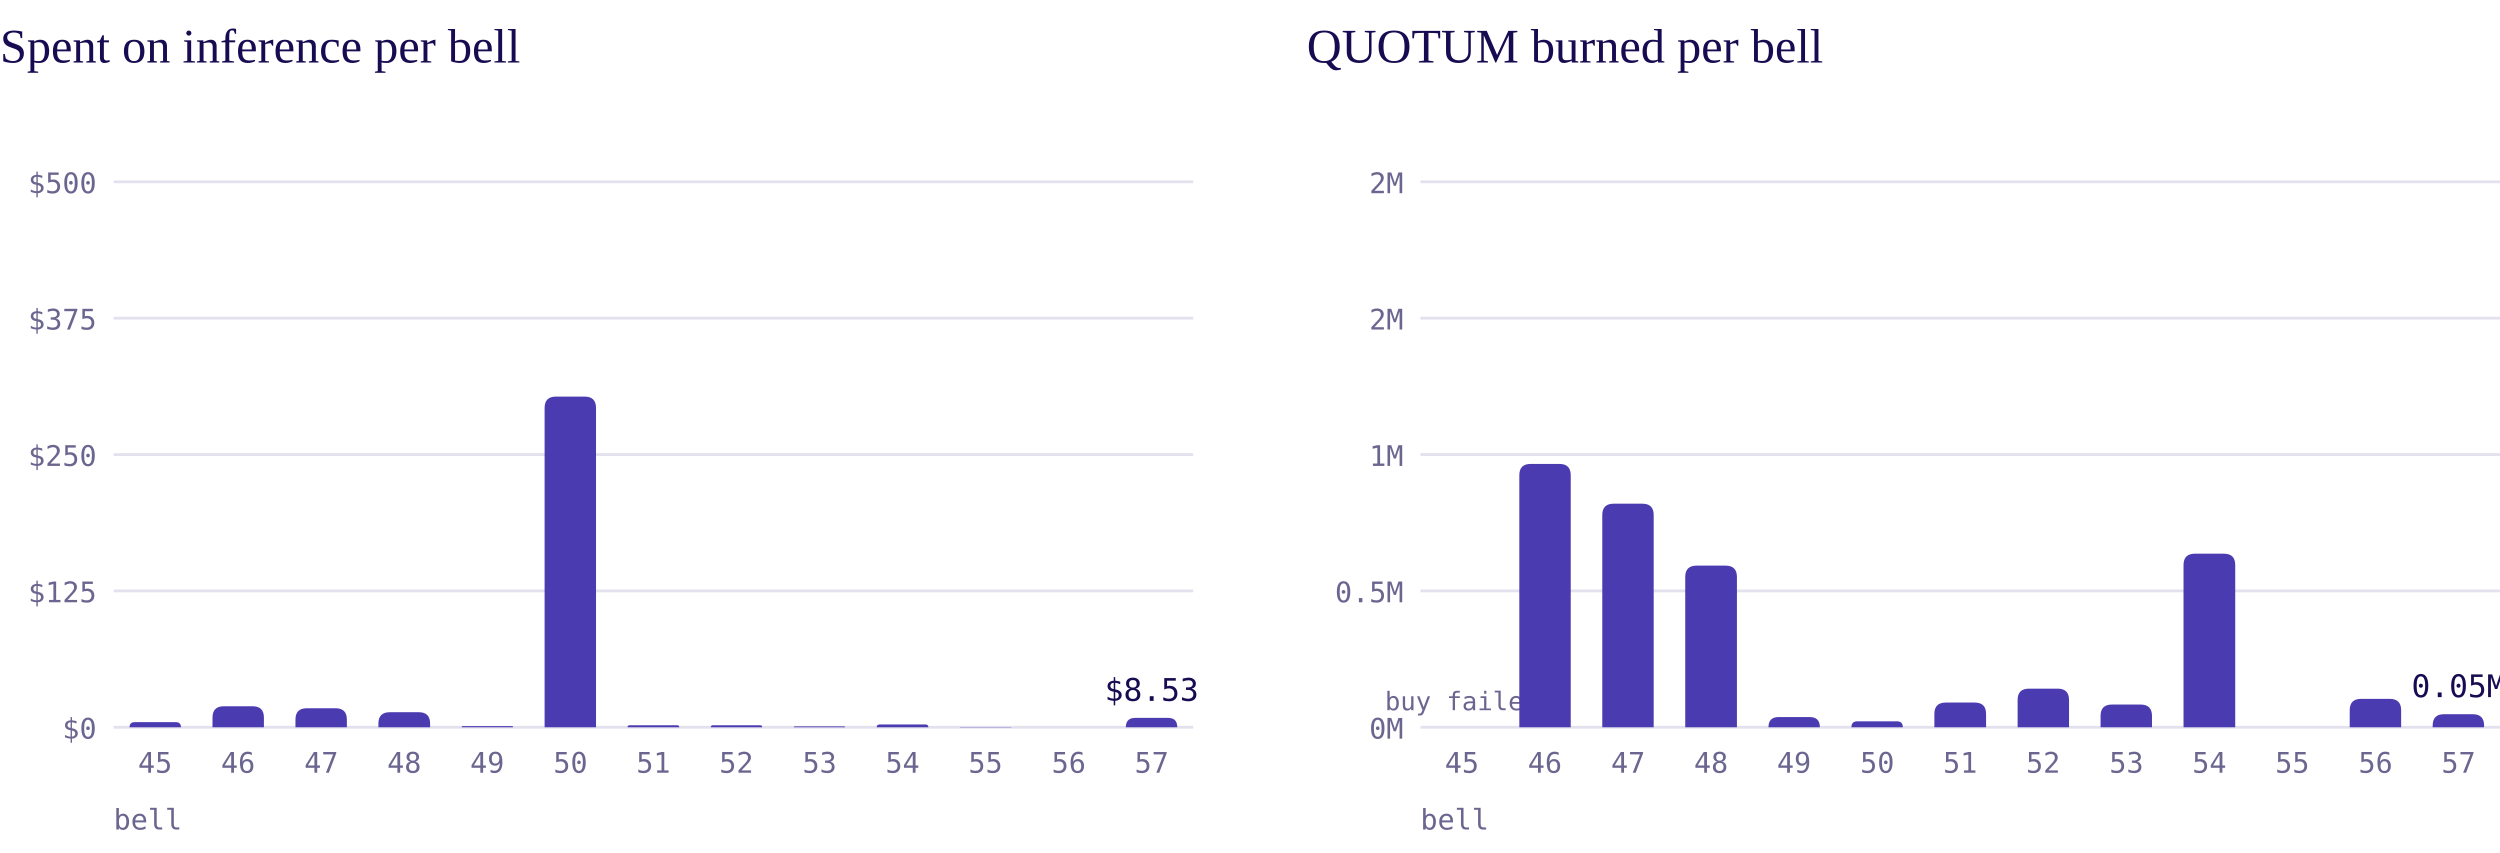
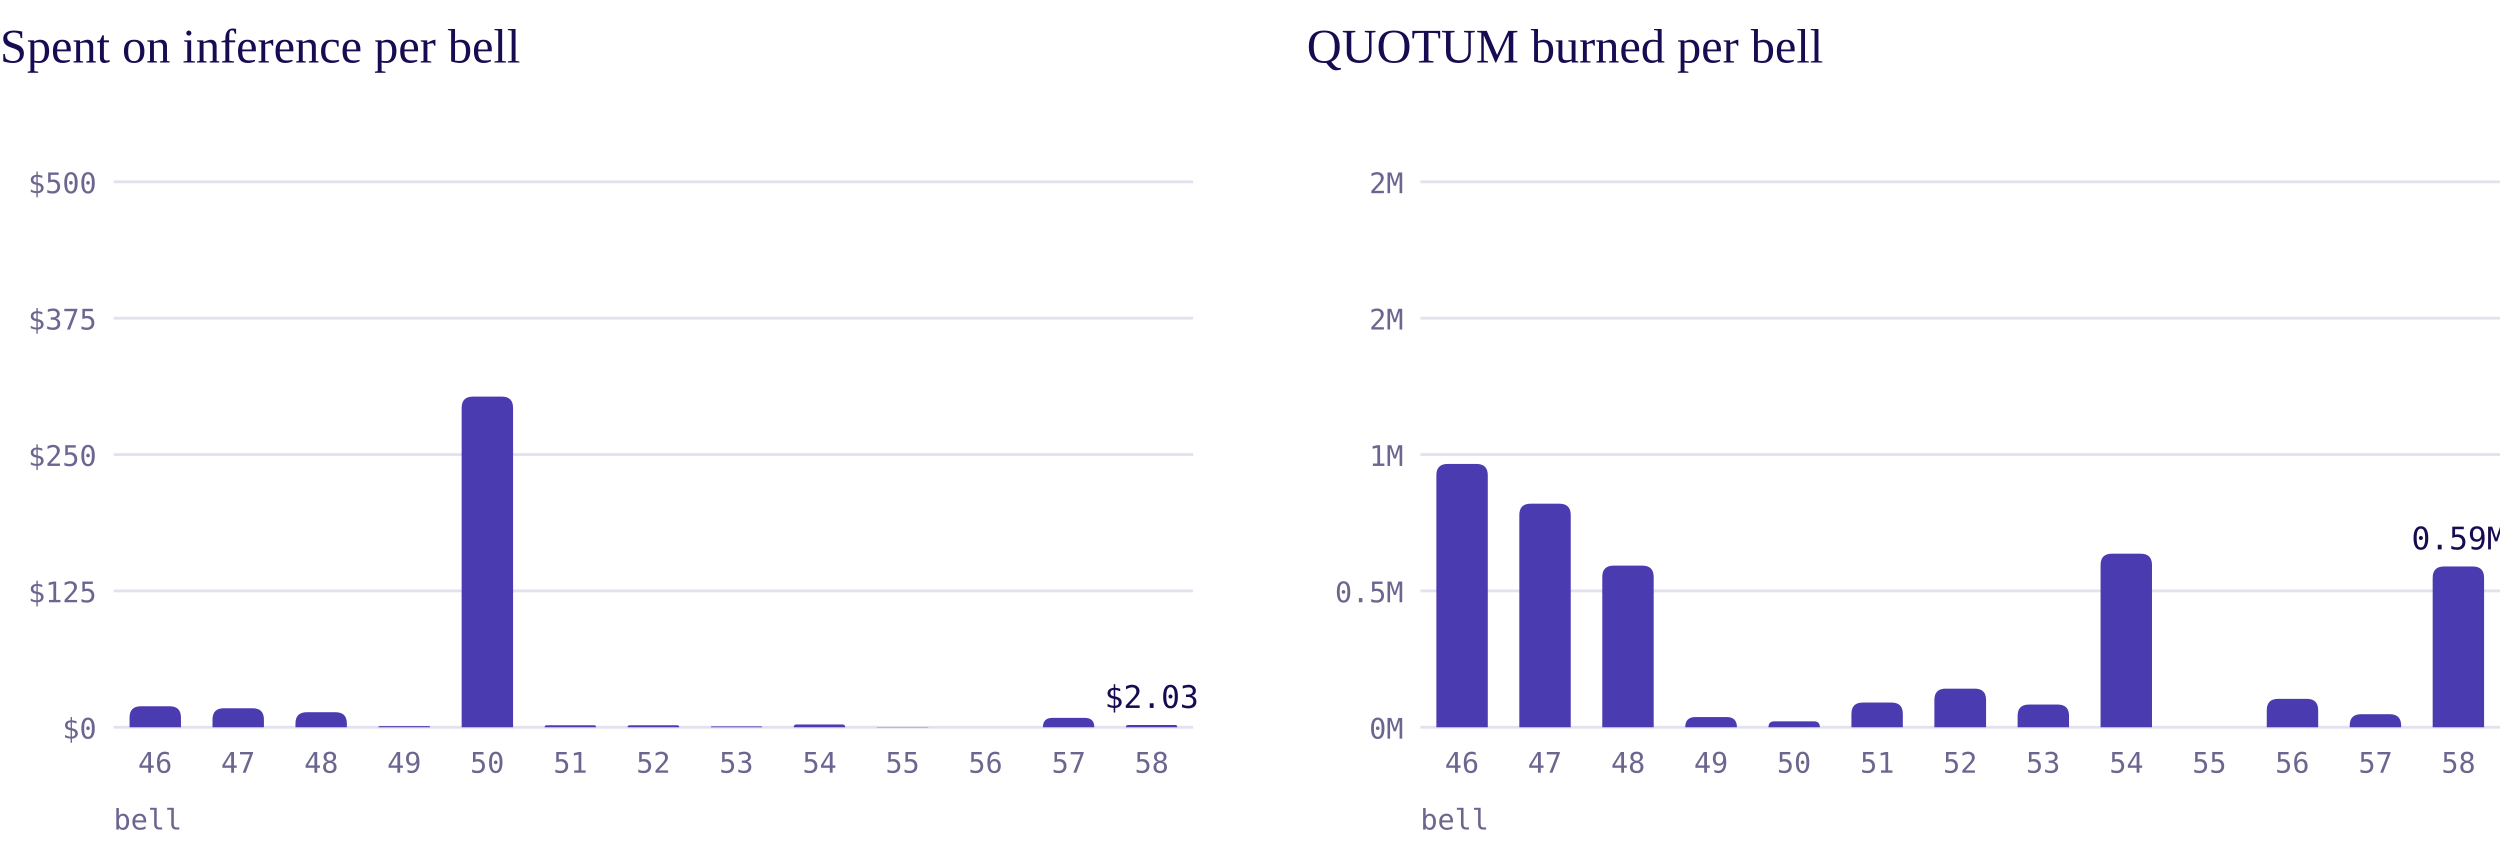
- <svg xmlns="http://www.w3.org/2000/svg" viewBox="0 0 880 300" width="880" height="300" role="img" aria-label="quotum bells 1 to 57: inference spent and QUOTUM burned per bell">
+ <svg xmlns="http://www.w3.org/2000/svg" viewBox="0 0 880 300" width="880" height="300" role="img" aria-label="quotum bells 1 to 58: inference spent and QUOTUM burned per bell">
  <text x="0" y="22" font-family="Georgia,'Times New Roman',serif" font-size="17" fill="#180b51">Spent on inference per bell</text>
  <line x1="40" x2="420" y1="256.0" y2="256.0" stroke="#e4e1ee" stroke-width="1" />
  <text x="34" y="260.0" text-anchor="end" font-family="ui-monospace,SFMono-Regular,Menlo,monospace" font-size="10" fill="#6b6690">$0</text>
  <line x1="40" x2="420" y1="208.0" y2="208.0" stroke="#e4e1ee" stroke-width="1" />
  <text x="34" y="212.0" text-anchor="end" font-family="ui-monospace,SFMono-Regular,Menlo,monospace" font-size="10" fill="#6b6690">$125</text>
  <line x1="40" x2="420" y1="160.0" y2="160.0" stroke="#e4e1ee" stroke-width="1" />
  <text x="34" y="164.0" text-anchor="end" font-family="ui-monospace,SFMono-Regular,Menlo,monospace" font-size="10" fill="#6b6690">$250</text>
  <line x1="40" x2="420" y1="112.0" y2="112.0" stroke="#e4e1ee" stroke-width="1" />
  <text x="34" y="116.0" text-anchor="end" font-family="ui-monospace,SFMono-Regular,Menlo,monospace" font-size="10" fill="#6b6690">$375</text>
  <line x1="40" x2="420" y1="64.0" y2="64.0" stroke="#e4e1ee" stroke-width="1" />
  <text x="34" y="68.0" text-anchor="end" font-family="ui-monospace,SFMono-Regular,Menlo,monospace" font-size="10" fill="#6b6690">$500</text>
-   <path d="M45.6,256.0 V256.0 Q45.6,254.2 47.4,254.2 H61.9 Q63.7,254.2 63.7,256.0 V256.0 Z" fill="#4b3bb0" />
-   <text x="54.6" y="272" text-anchor="middle" font-family="ui-monospace,SFMono-Regular,Menlo,monospace" font-size="10" fill="#6b6690">45</text>
-   <path d="M74.8,256.0 V252.6 Q74.8,248.6 78.8,248.6 H88.9 Q92.9,248.6 92.9,252.6 V256.0 Z" fill="#4b3bb0" />
-   <text x="83.8" y="272" text-anchor="middle" font-family="ui-monospace,SFMono-Regular,Menlo,monospace" font-size="10" fill="#6b6690">46</text>
-   <path d="M104.0,256.0 V253.3 Q104.0,249.3 108.0,249.3 H118.1 Q122.1,249.3 122.1,253.3 V256.0 Z" fill="#4b3bb0" />
-   <text x="113.1" y="272" text-anchor="middle" font-family="ui-monospace,SFMono-Regular,Menlo,monospace" font-size="10" fill="#6b6690">47</text>
-   <path d="M133.2,256.0 V254.7 Q133.2,250.7 137.2,250.7 H147.4 Q151.4,250.7 151.4,254.7 V256.0 Z" fill="#4b3bb0" />
-   <text x="142.3" y="272" text-anchor="middle" font-family="ui-monospace,SFMono-Regular,Menlo,monospace" font-size="10" fill="#6b6690">48</text>
-   <path d="M162.5,256.0 V256.0 Q162.5,255.6 162.9,255.6 H180.2 Q180.6,255.6 180.6,256.0 V256.0 Z" fill="#4b3bb0" />
-   <text x="171.5" y="272" text-anchor="middle" font-family="ui-monospace,SFMono-Regular,Menlo,monospace" font-size="10" fill="#6b6690">49</text>
-   <path d="M191.7,256.0 V143.6 Q191.7,139.6 195.7,139.6 H205.8 Q209.8,139.6 209.8,143.6 V256.0 Z" fill="#4b3bb0" />
-   <text x="200.8" y="272" text-anchor="middle" font-family="ui-monospace,SFMono-Regular,Menlo,monospace" font-size="10" fill="#6b6690">50</text>
+   <path d="M45.6,256.0 V252.6 Q45.6,248.6 49.6,248.6 H59.7 Q63.7,248.6 63.7,252.6 V256.0 Z" fill="#4b3bb0" />
+   <text x="54.6" y="272" text-anchor="middle" font-family="ui-monospace,SFMono-Regular,Menlo,monospace" font-size="10" fill="#6b6690">46</text>
+   <path d="M74.8,256.0 V253.3 Q74.8,249.3 78.8,249.3 H88.9 Q92.9,249.3 92.9,253.3 V256.0 Z" fill="#4b3bb0" />
+   <text x="83.8" y="272" text-anchor="middle" font-family="ui-monospace,SFMono-Regular,Menlo,monospace" font-size="10" fill="#6b6690">47</text>
+   <path d="M104.0,256.0 V254.7 Q104.0,250.7 108.0,250.7 H118.1 Q122.1,250.7 122.1,254.7 V256.0 Z" fill="#4b3bb0" />
+   <text x="113.1" y="272" text-anchor="middle" font-family="ui-monospace,SFMono-Regular,Menlo,monospace" font-size="10" fill="#6b6690">48</text>
+   <path d="M133.2,256.0 V256.0 Q133.2,255.6 133.6,255.6 H151.0 Q151.4,255.6 151.4,256.0 V256.0 Z" fill="#4b3bb0" />
+   <text x="142.3" y="272" text-anchor="middle" font-family="ui-monospace,SFMono-Regular,Menlo,monospace" font-size="10" fill="#6b6690">49</text>
+   <path d="M162.5,256.0 V143.6 Q162.5,139.6 166.5,139.6 H176.6 Q180.6,139.6 180.6,143.6 V256.0 Z" fill="#4b3bb0" />
+   <text x="171.5" y="272" text-anchor="middle" font-family="ui-monospace,SFMono-Regular,Menlo,monospace" font-size="10" fill="#6b6690">50</text>
+   <path d="M191.7,256.0 V256.0 Q191.7,255.3 192.4,255.3 H209.2 Q209.8,255.3 209.8,256.0 V256.0 Z" fill="#4b3bb0" />
+   <text x="200.8" y="272" text-anchor="middle" font-family="ui-monospace,SFMono-Regular,Menlo,monospace" font-size="10" fill="#6b6690">51</text>
  <path d="M220.9,256.0 V256.0 Q220.9,255.3 221.6,255.3 H238.4 Q239.1,255.3 239.1,256.0 V256.0 Z" fill="#4b3bb0" />
-   <text x="230.0" y="272" text-anchor="middle" font-family="ui-monospace,SFMono-Regular,Menlo,monospace" font-size="10" fill="#6b6690">51</text>
-   <path d="M250.2,256.0 V256.0 Q250.2,255.3 250.9,255.3 H267.6 Q268.3,255.3 268.3,256.0 V256.0 Z" fill="#4b3bb0" />
-   <text x="259.2" y="272" text-anchor="middle" font-family="ui-monospace,SFMono-Regular,Menlo,monospace" font-size="10" fill="#6b6690">52</text>
-   <path d="M279.4,256.0 V256.0 Q279.4,255.7 279.7,255.7 H297.2 Q297.5,255.7 297.5,256.0 V256.0 Z" fill="#4b3bb0" />
-   <text x="288.5" y="272" text-anchor="middle" font-family="ui-monospace,SFMono-Regular,Menlo,monospace" font-size="10" fill="#6b6690">53</text>
-   <path d="M308.6,256.0 V256.0 Q308.6,255.0 309.7,255.0 H325.7 Q326.8,255.0 326.8,256.0 V256.0 Z" fill="#4b3bb0" />
-   <text x="317.7" y="272" text-anchor="middle" font-family="ui-monospace,SFMono-Regular,Menlo,monospace" font-size="10" fill="#6b6690">54</text>
-   <path d="M337.9,256.0 V256.0 Q337.9,255.9 338.0,255.9 H355.9 Q356.0,255.9 356.0,256.0 V256.0 Z" fill="#4b3bb0" />
-   <text x="346.9" y="272" text-anchor="middle" font-family="ui-monospace,SFMono-Regular,Menlo,monospace" font-size="10" fill="#6b6690">55</text>
-   <path d="M367.1,256.0 V256.0 Q367.1,256.0 367.1,256.0 H385.2 Q385.2,256.0 385.2,256.0 V256.0 Z" fill="#4b3bb0" />
-   <text x="376.2" y="272" text-anchor="middle" font-family="ui-monospace,SFMono-Regular,Menlo,monospace" font-size="10" fill="#6b6690">56</text>
-   <path d="M396.3,256.0 V256.0 Q396.3,252.7 399.6,252.7 H411.2 Q414.4,252.7 414.4,256.0 V256.0 Z" fill="#4b3bb0" />
-   <text x="405.4" y="272" text-anchor="middle" font-family="ui-monospace,SFMono-Regular,Menlo,monospace" font-size="10" fill="#6b6690">57</text>
-   <text x="405.4" y="246.7" text-anchor="middle" font-family="ui-monospace,SFMono-Regular,Menlo,monospace" font-size="11" fill="#180b51">$8.53</text>
+   <text x="230.0" y="272" text-anchor="middle" font-family="ui-monospace,SFMono-Regular,Menlo,monospace" font-size="10" fill="#6b6690">52</text>
+   <path d="M250.2,256.0 V256.0 Q250.2,255.7 250.5,255.7 H268.0 Q268.3,255.7 268.3,256.0 V256.0 Z" fill="#4b3bb0" />
+   <text x="259.2" y="272" text-anchor="middle" font-family="ui-monospace,SFMono-Regular,Menlo,monospace" font-size="10" fill="#6b6690">53</text>
+   <path d="M279.4,256.0 V256.0 Q279.4,255.0 280.4,255.0 H296.5 Q297.5,255.0 297.5,256.0 V256.0 Z" fill="#4b3bb0" />
+   <text x="288.5" y="272" text-anchor="middle" font-family="ui-monospace,SFMono-Regular,Menlo,monospace" font-size="10" fill="#6b6690">54</text>
+   <path d="M308.6,256.0 V256.0 Q308.6,255.9 308.8,255.9 H326.6 Q326.8,255.9 326.8,256.0 V256.0 Z" fill="#4b3bb0" />
+   <text x="317.7" y="272" text-anchor="middle" font-family="ui-monospace,SFMono-Regular,Menlo,monospace" font-size="10" fill="#6b6690">55</text>
+   <path d="M337.9,256.0 V256.0 Q337.9,256.0 337.9,256.0 H356.0 Q356.0,256.0 356.0,256.0 V256.0 Z" fill="#4b3bb0" />
+   <text x="346.9" y="272" text-anchor="middle" font-family="ui-monospace,SFMono-Regular,Menlo,monospace" font-size="10" fill="#6b6690">56</text>
+   <path d="M367.1,256.0 V256.0 Q367.1,252.7 370.4,252.7 H381.9 Q385.2,252.7 385.2,256.0 V256.0 Z" fill="#4b3bb0" />
+   <text x="376.2" y="272" text-anchor="middle" font-family="ui-monospace,SFMono-Regular,Menlo,monospace" font-size="10" fill="#6b6690">57</text>
+   <path d="M396.3,256.0 V256.0 Q396.3,255.2 397.1,255.2 H413.7 Q414.4,255.2 414.4,256.0 V256.0 Z" fill="#4b3bb0" />
+   <text x="405.4" y="272" text-anchor="middle" font-family="ui-monospace,SFMono-Regular,Menlo,monospace" font-size="10" fill="#6b6690">58</text>
+   <text x="405.4" y="249.2" text-anchor="middle" font-family="ui-monospace,SFMono-Regular,Menlo,monospace" font-size="11" fill="#180b51">$2.03</text>
  <text x="40" y="292" font-family="ui-monospace,SFMono-Regular,Menlo,monospace" font-size="10" fill="#6b6690">bell</text>
  <text x="460" y="22" font-family="Georgia,'Times New Roman',serif" font-size="17" fill="#180b51">QUOTUM burned per bell</text>
  <line x1="500" x2="880" y1="256.0" y2="256.0" stroke="#e4e1ee" stroke-width="1" />
  <text x="494" y="260.0" text-anchor="end" font-family="ui-monospace,SFMono-Regular,Menlo,monospace" font-size="10" fill="#6b6690">0M</text>
  <line x1="500" x2="880" y1="208.0" y2="208.0" stroke="#e4e1ee" stroke-width="1" />
  <text x="494" y="212.0" text-anchor="end" font-family="ui-monospace,SFMono-Regular,Menlo,monospace" font-size="10" fill="#6b6690">0.5M</text>
  <line x1="500" x2="880" y1="160.0" y2="160.0" stroke="#e4e1ee" stroke-width="1" />
  <text x="494" y="164.0" text-anchor="end" font-family="ui-monospace,SFMono-Regular,Menlo,monospace" font-size="10" fill="#6b6690">1M</text>
  <line x1="500" x2="880" y1="112.0" y2="112.0" stroke="#e4e1ee" stroke-width="1" />
  <text x="494" y="116.0" text-anchor="end" font-family="ui-monospace,SFMono-Regular,Menlo,monospace" font-size="10" fill="#6b6690">2M</text>
  <line x1="500" x2="880" y1="64.0" y2="64.0" stroke="#e4e1ee" stroke-width="1" />
  <text x="494" y="68.0" text-anchor="end" font-family="ui-monospace,SFMono-Regular,Menlo,monospace" font-size="10" fill="#6b6690">2M</text>
-   <text x="514.6" y="272" text-anchor="middle" font-family="ui-monospace,SFMono-Regular,Menlo,monospace" font-size="10" fill="#6b6690">45</text>
-   <text x="514.6" y="250" text-anchor="middle" font-family="ui-monospace,SFMono-Regular,Menlo,monospace" font-size="9" fill="#6b6690">buy failed</text>
-   <path d="M534.8,256.0 V167.3 Q534.8,163.3 538.8,163.3 H548.9 Q552.9,163.3 552.9,167.3 V256.0 Z" fill="#4b3bb0" />
-   <text x="543.8" y="272" text-anchor="middle" font-family="ui-monospace,SFMono-Regular,Menlo,monospace" font-size="10" fill="#6b6690">46</text>
-   <path d="M564.0,256.0 V181.3 Q564.0,177.3 568.0,177.3 H578.1 Q582.1,177.3 582.1,181.3 V256.0 Z" fill="#4b3bb0" />
-   <text x="573.1" y="272" text-anchor="middle" font-family="ui-monospace,SFMono-Regular,Menlo,monospace" font-size="10" fill="#6b6690">47</text>
-   <path d="M593.2,256.0 V203.1 Q593.2,199.1 597.2,199.1 H607.4 Q611.4,199.1 611.4,203.1 V256.0 Z" fill="#4b3bb0" />
-   <text x="602.3" y="272" text-anchor="middle" font-family="ui-monospace,SFMono-Regular,Menlo,monospace" font-size="10" fill="#6b6690">48</text>
-   <path d="M622.5,256.0 V256.0 Q622.5,252.4 626.1,252.4 H637.0 Q640.6,252.4 640.6,256.0 V256.0 Z" fill="#4b3bb0" />
-   <text x="631.5" y="272" text-anchor="middle" font-family="ui-monospace,SFMono-Regular,Menlo,monospace" font-size="10" fill="#6b6690">49</text>
-   <path d="M651.7,256.0 V256.0 Q651.7,253.9 653.8,253.9 H667.7 Q669.8,253.9 669.8,256.0 V256.0 Z" fill="#4b3bb0" />
-   <text x="660.8" y="272" text-anchor="middle" font-family="ui-monospace,SFMono-Regular,Menlo,monospace" font-size="10" fill="#6b6690">50</text>
-   <path d="M680.9,256.0 V251.3 Q680.9,247.3 684.9,247.3 H695.1 Q699.1,247.3 699.1,251.3 V256.0 Z" fill="#4b3bb0" />
-   <text x="690.0" y="272" text-anchor="middle" font-family="ui-monospace,SFMono-Regular,Menlo,monospace" font-size="10" fill="#6b6690">51</text>
-   <path d="M710.2,256.0 V246.4 Q710.2,242.4 714.2,242.4 H724.3 Q728.3,242.4 728.3,246.4 V256.0 Z" fill="#4b3bb0" />
-   <text x="719.2" y="272" text-anchor="middle" font-family="ui-monospace,SFMono-Regular,Menlo,monospace" font-size="10" fill="#6b6690">52</text>
-   <path d="M739.4,256.0 V252.0 Q739.4,248.0 743.4,248.0 H753.5 Q757.5,248.0 757.5,252.0 V256.0 Z" fill="#4b3bb0" />
-   <text x="748.5" y="272" text-anchor="middle" font-family="ui-monospace,SFMono-Regular,Menlo,monospace" font-size="10" fill="#6b6690">53</text>
-   <path d="M768.6,256.0 V198.9 Q768.6,194.9 772.6,194.9 H782.8 Q786.8,194.9 786.8,198.9 V256.0 Z" fill="#4b3bb0" />
-   <text x="777.7" y="272" text-anchor="middle" font-family="ui-monospace,SFMono-Regular,Menlo,monospace" font-size="10" fill="#6b6690">54</text>
-   <text x="806.9" y="272" text-anchor="middle" font-family="ui-monospace,SFMono-Regular,Menlo,monospace" font-size="10" fill="#6b6690">55</text>
-   <path d="M827.1,256.0 V250.0 Q827.1,246.0 831.1,246.0 H841.2 Q845.2,246.0 845.2,250.0 V256.0 Z" fill="#4b3bb0" />
-   <text x="836.2" y="272" text-anchor="middle" font-family="ui-monospace,SFMono-Regular,Menlo,monospace" font-size="10" fill="#6b6690">56</text>
-   <path d="M856.3,256.0 V255.4 Q856.3,251.4 860.3,251.4 H870.4 Q874.4,251.4 874.4,255.4 V256.0 Z" fill="#4b3bb0" />
-   <text x="865.4" y="272" text-anchor="middle" font-family="ui-monospace,SFMono-Regular,Menlo,monospace" font-size="10" fill="#6b6690">57</text>
-   <text x="865.4" y="245.4" text-anchor="middle" font-family="ui-monospace,SFMono-Regular,Menlo,monospace" font-size="11" fill="#180b51">0.05M</text>
+   <path d="M505.6,256.0 V167.3 Q505.6,163.3 509.6,163.3 H519.7 Q523.7,163.3 523.7,167.3 V256.0 Z" fill="#4b3bb0" />
+   <text x="514.6" y="272" text-anchor="middle" font-family="ui-monospace,SFMono-Regular,Menlo,monospace" font-size="10" fill="#6b6690">46</text>
+   <path d="M534.8,256.0 V181.3 Q534.8,177.3 538.8,177.3 H548.9 Q552.9,177.3 552.9,181.3 V256.0 Z" fill="#4b3bb0" />
+   <text x="543.8" y="272" text-anchor="middle" font-family="ui-monospace,SFMono-Regular,Menlo,monospace" font-size="10" fill="#6b6690">47</text>
+   <path d="M564.0,256.0 V203.1 Q564.0,199.1 568.0,199.1 H578.1 Q582.1,199.1 582.1,203.1 V256.0 Z" fill="#4b3bb0" />
+   <text x="573.1" y="272" text-anchor="middle" font-family="ui-monospace,SFMono-Regular,Menlo,monospace" font-size="10" fill="#6b6690">48</text>
+   <path d="M593.2,256.0 V256.0 Q593.2,252.4 596.8,252.4 H607.8 Q611.4,252.4 611.4,256.0 V256.0 Z" fill="#4b3bb0" />
+   <text x="602.3" y="272" text-anchor="middle" font-family="ui-monospace,SFMono-Regular,Menlo,monospace" font-size="10" fill="#6b6690">49</text>
+   <path d="M622.5,256.0 V256.0 Q622.5,253.9 624.6,253.9 H638.5 Q640.6,253.9 640.6,256.0 V256.0 Z" fill="#4b3bb0" />
+   <text x="631.5" y="272" text-anchor="middle" font-family="ui-monospace,SFMono-Regular,Menlo,monospace" font-size="10" fill="#6b6690">50</text>
+   <path d="M651.7,256.0 V251.3 Q651.7,247.3 655.7,247.3 H665.8 Q669.8,247.3 669.8,251.3 V256.0 Z" fill="#4b3bb0" />
+   <text x="660.8" y="272" text-anchor="middle" font-family="ui-monospace,SFMono-Regular,Menlo,monospace" font-size="10" fill="#6b6690">51</text>
+   <path d="M680.9,256.0 V246.4 Q680.9,242.4 684.9,242.4 H695.1 Q699.1,242.4 699.1,246.4 V256.0 Z" fill="#4b3bb0" />
+   <text x="690.0" y="272" text-anchor="middle" font-family="ui-monospace,SFMono-Regular,Menlo,monospace" font-size="10" fill="#6b6690">52</text>
+   <path d="M710.2,256.0 V252.0 Q710.2,248.0 714.2,248.0 H724.3 Q728.3,248.0 728.3,252.0 V256.0 Z" fill="#4b3bb0" />
+   <text x="719.2" y="272" text-anchor="middle" font-family="ui-monospace,SFMono-Regular,Menlo,monospace" font-size="10" fill="#6b6690">53</text>
+   <path d="M739.4,256.0 V198.9 Q739.4,194.9 743.4,194.9 H753.5 Q757.5,194.9 757.5,198.9 V256.0 Z" fill="#4b3bb0" />
+   <text x="748.5" y="272" text-anchor="middle" font-family="ui-monospace,SFMono-Regular,Menlo,monospace" font-size="10" fill="#6b6690">54</text>
+   <text x="777.7" y="272" text-anchor="middle" font-family="ui-monospace,SFMono-Regular,Menlo,monospace" font-size="10" fill="#6b6690">55</text>
+   <path d="M797.9,256.0 V250.0 Q797.9,246.0 801.9,246.0 H812.0 Q816.0,246.0 816.0,250.0 V256.0 Z" fill="#4b3bb0" />
+   <text x="806.9" y="272" text-anchor="middle" font-family="ui-monospace,SFMono-Regular,Menlo,monospace" font-size="10" fill="#6b6690">56</text>
+   <path d="M827.1,256.0 V255.4 Q827.1,251.4 831.1,251.4 H841.2 Q845.2,251.4 845.2,255.4 V256.0 Z" fill="#4b3bb0" />
+   <text x="836.2" y="272" text-anchor="middle" font-family="ui-monospace,SFMono-Regular,Menlo,monospace" font-size="10" fill="#6b6690">57</text>
+   <path d="M856.3,256.0 V203.4 Q856.3,199.4 860.3,199.4 H870.4 Q874.4,199.4 874.4,203.4 V256.0 Z" fill="#4b3bb0" />
+   <text x="865.4" y="272" text-anchor="middle" font-family="ui-monospace,SFMono-Regular,Menlo,monospace" font-size="10" fill="#6b6690">58</text>
+   <text x="865.4" y="193.4" text-anchor="middle" font-family="ui-monospace,SFMono-Regular,Menlo,monospace" font-size="11" fill="#180b51">0.59M</text>
  <text x="500" y="292" font-family="ui-monospace,SFMono-Regular,Menlo,monospace" font-size="10" fill="#6b6690">bell</text>
</svg>
